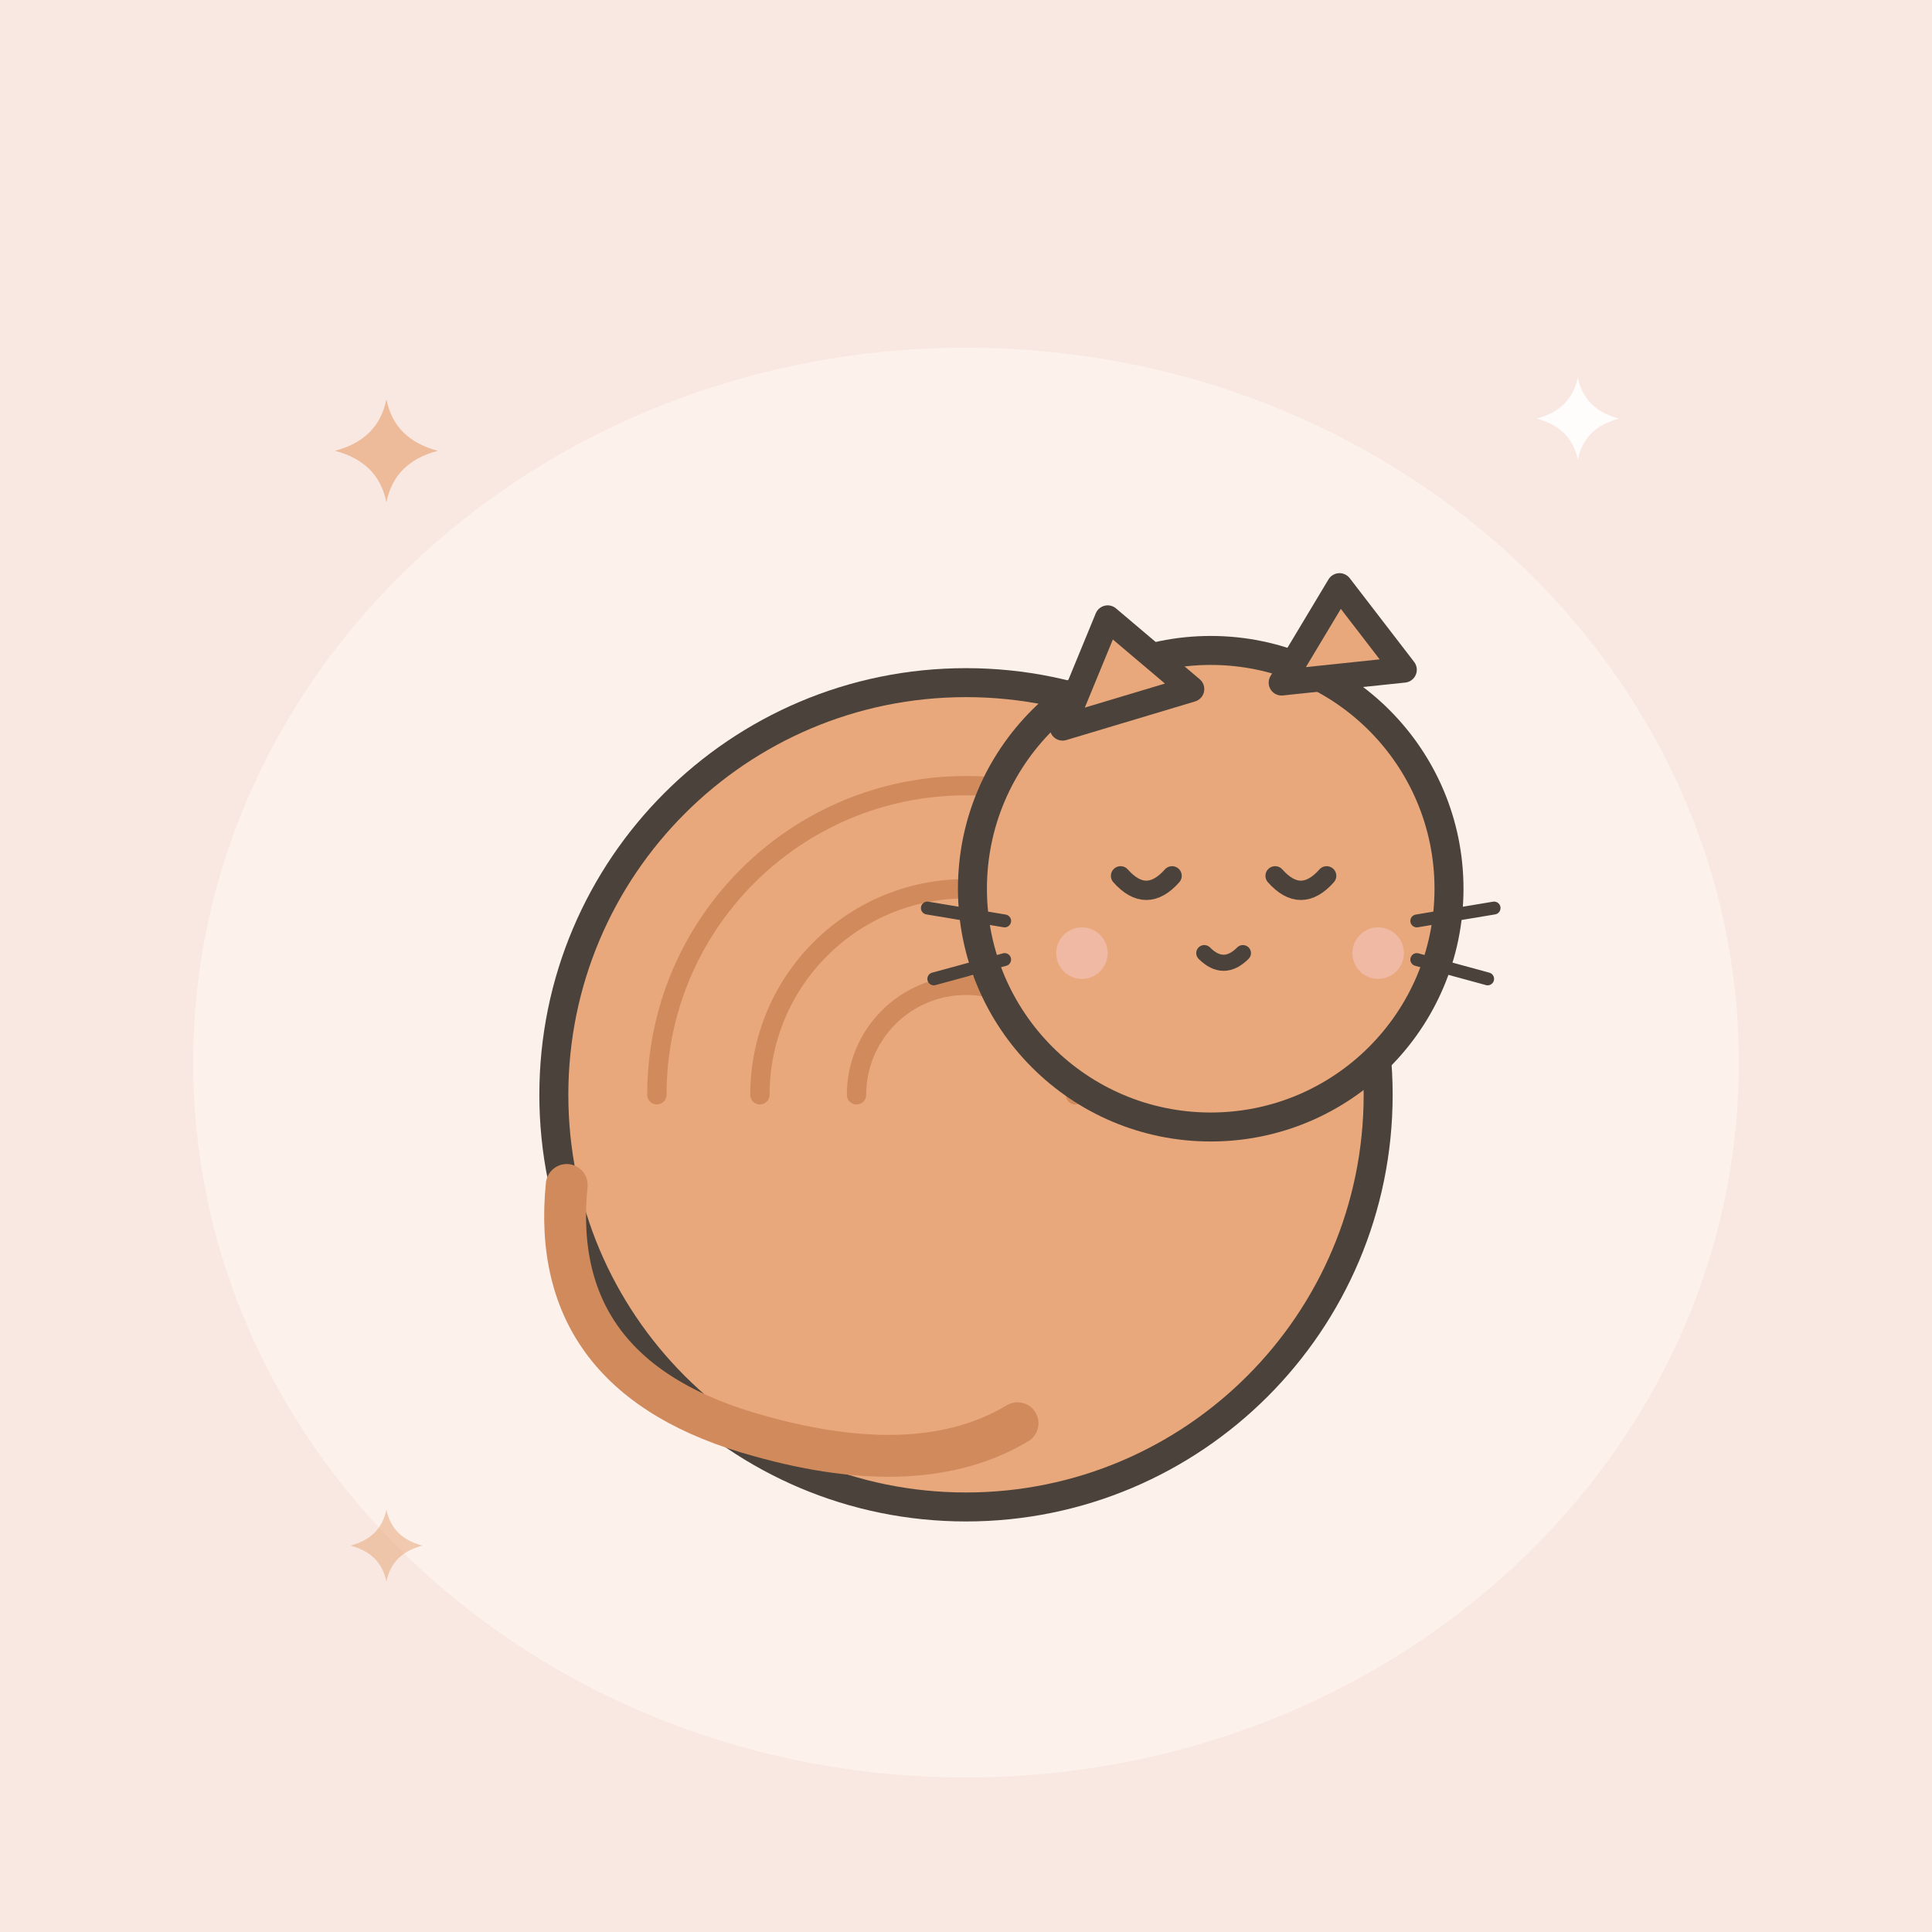
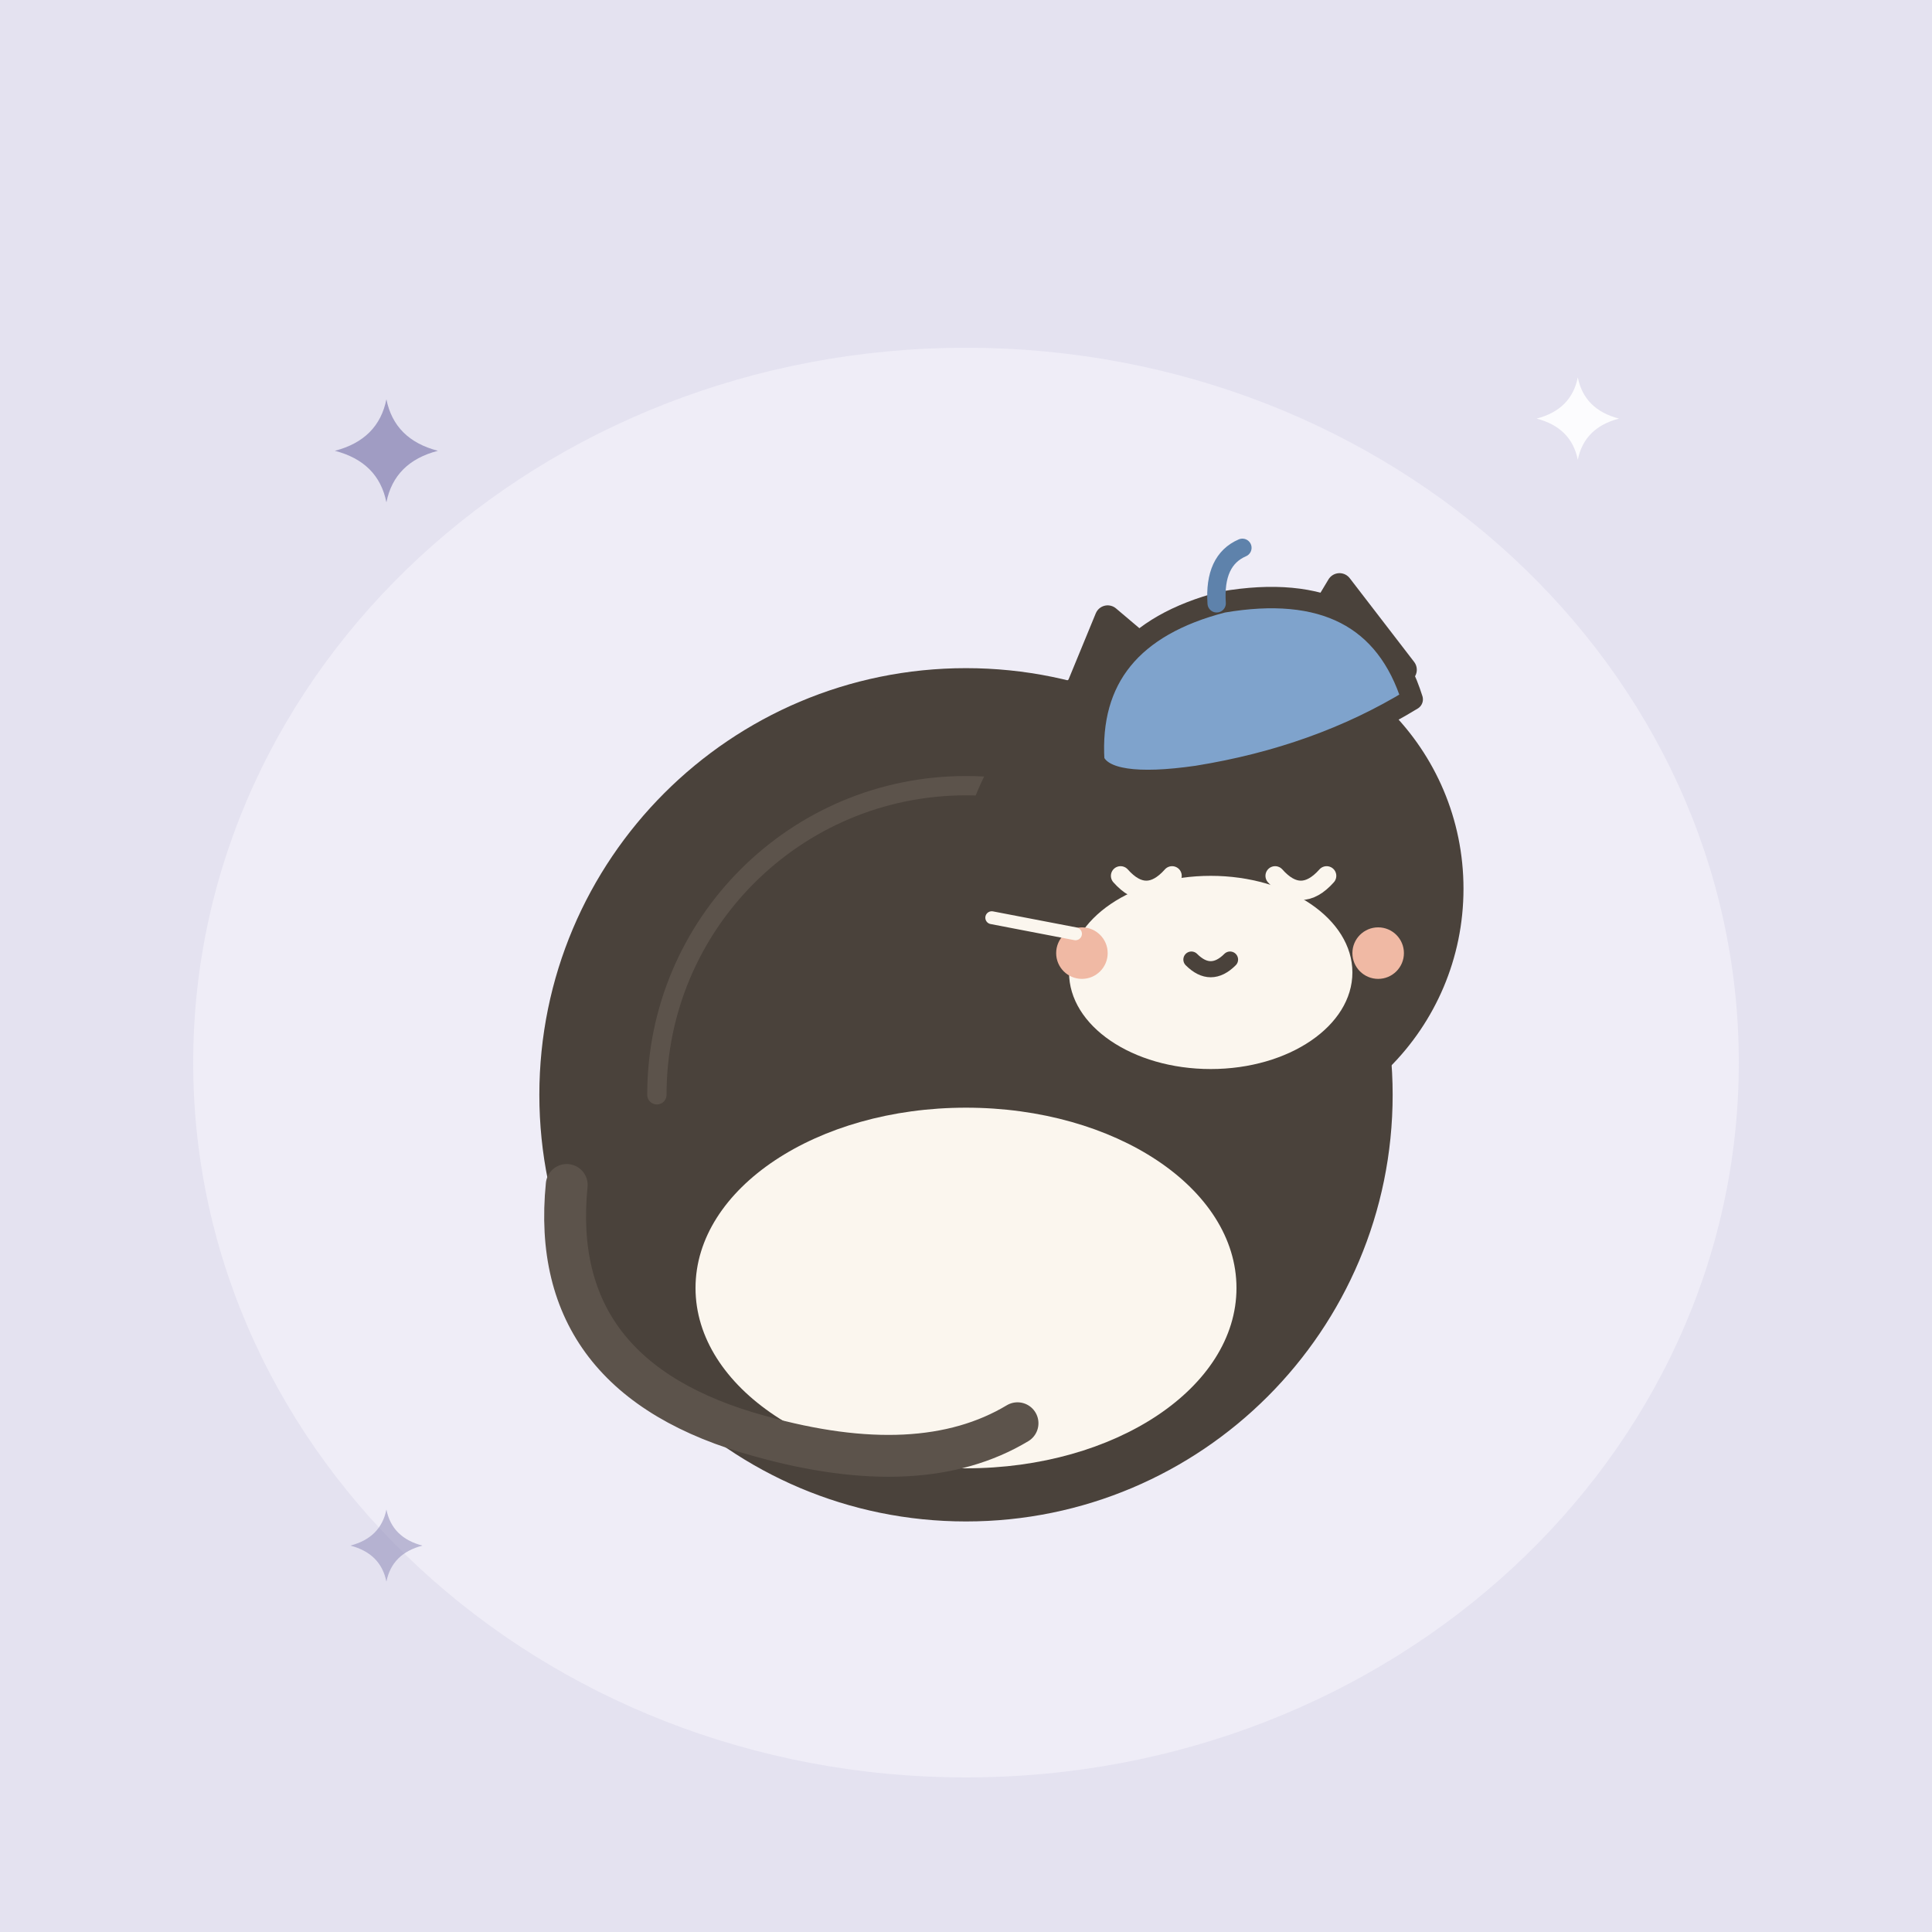
<svg xmlns="http://www.w3.org/2000/svg" viewBox="0 0 600 600" role="img">
-   <rect width="600" height="600" fill="#F9E8E2" />
-   <ellipse cx="300.0" cy="330.0" rx="240.0" ry="222.0" fill="#FDF1EC" opacity="1.0" />
-   <circle cx="300" cy="340" r="128" fill="#E8A87C" stroke="#4A423B" stroke-width="9" />
-   <path d="M204,340 a96,96 0 0 1 192,0" fill="none" stroke="#D18A5B" stroke-width="6" stroke-linecap="round" stroke-linejoin="round" />
-   <path d="M236,340 a64,64 0 0 1 128,0" fill="none" stroke="#D18A5B" stroke-width="6" stroke-linecap="round" stroke-linejoin="round" />
-   <path d="M266,340 a34,34 0 0 1 68,0" fill="none" stroke="#D18A5B" stroke-width="6" stroke-linecap="round" stroke-linejoin="round" />
-   <path d="M176,368 Q170,428 236,446 Q286,460 316,442" fill="none" stroke="#D18A5B" stroke-width="13" stroke-linecap="round" stroke-linejoin="round" />
-   <circle cx="376" cy="276" r="74" fill="#E8A87C" stroke="#4A423B" stroke-width="9" />
-   <path d="M330,226 l14,-34 l26,22 Z" fill="#E8A87C" stroke="#4A423B" stroke-width="8" stroke-linecap="round" stroke-linejoin="round" />
-   <path d="M398,212 l18,-30 l20,26 Z" fill="#E8A87C" stroke="#4A423B" stroke-width="8" stroke-linecap="round" stroke-linejoin="round" />
-   <path d="M348,272 q8,9 16,0 M396,272 q8,9 16,0" fill="none" stroke="#4A423B" stroke-width="6" stroke-linecap="round" stroke-linejoin="round" />
-   <path d="M374,296 q6,6 12,0" fill="none" stroke="#4A423B" stroke-width="5" stroke-linecap="round" stroke-linejoin="round" />
+   <rect width="600" height="600" fill="#E4E2F0" />
+   <ellipse cx="300" cy="330" rx="240" ry="222" fill="#EFEDF7" />
+   <circle cx="300" cy="340" r="128" fill="#4A423B" stroke="#4A423B" stroke-width="9" />
+   <ellipse cx="300" cy="400" rx="84" ry="56" fill="#FBF6EE" />
+   <path d="M204,340 a96,96 0 0 1 192,0" fill="none" stroke="#5C534B" stroke-width="6" stroke-linecap="round" stroke-linejoin="round" />
+   <path d="M176,368 Q170,428 236,446 Q286,460 316,442" fill="none" stroke="#5C534B" stroke-width="13" stroke-linecap="round" stroke-linejoin="round" />
+   <circle cx="376" cy="276" r="74" fill="#4A423B" stroke="#4A423B" stroke-width="9" />
+   <path d="M330,226 l14,-34 l26,22 Z" fill="#4A423B" stroke="#4A423B" stroke-width="8" stroke-linecap="round" stroke-linejoin="round" />
+   <path d="M398,212 l18,-30 l20,26 Z" fill="#4A423B" stroke="#4A423B" stroke-width="8" stroke-linecap="round" stroke-linejoin="round" />
+   <ellipse cx="376" cy="302" rx="44" ry="30" fill="#FBF6EE" />
+   <path d="M348,272 q8,9 16,0 M396,272 q8,9 16,0" fill="none" stroke="#FBF6EE" stroke-width="6" stroke-linecap="round" stroke-linejoin="round" />
+   <path d="M370,298 q6,6 12,0" fill="none" stroke="#4A423B" stroke-width="5" stroke-linecap="round" stroke-linejoin="round" />
  <circle cx="336" cy="296" r="8" fill="#F0B9A4" />
  <circle cx="428" cy="296" r="8" fill="#F0B9A4" />
-   <path d="M312,286 l-24,-4 M312,298 l-22,6" fill="none" stroke="#4A423B" stroke-width="4" stroke-linecap="round" stroke-linejoin="round" />
-   <path d="M440,286 l24,-4 M440,298 l22,6" fill="none" stroke="#4A423B" stroke-width="4" stroke-linecap="round" stroke-linejoin="round" />
-   <path transform="translate(120,140) scale(1.0)" fill="#E8A87C" opacity="0.7" d="M0,-16 Q2.5,-3.5 16,0 Q2.5,3.5 0,16 Q-2.5,3.5 -16,0 Q-2.5,-3.5 0,-16 Z" />
+   <path d="M334,290 l-26,-5" fill="none" stroke="#FBF6EE" stroke-width="4" stroke-linecap="round" stroke-linejoin="round" />
+   <path d="M338.6,226 Q344.3,188.0 388,186.1 Q435.5,188.0 439.3,227.9 Q407.0,239.3 369.0,237.4 Q340.5,235.5 338.6,226 Z" fill="#7FA3CC" stroke="#4A423B" stroke-width="6.65" stroke-linecap="round" stroke-linejoin="round" transform="rotate(-12 388 226)" />
+   <path d="M386.1,186.1 q1.9,-13.3 11.4,-15.2" fill="none" stroke="#5E82AB" stroke-width="5.7" stroke-linecap="round" stroke-linejoin="round" transform="rotate(-12 388 226)" />
+   <path transform="translate(120,140) scale(1.0)" fill="#8E8BB8" opacity="0.8" d="M0,-16 Q2.5,-3.5 16,0 Q2.5,3.5 0,16 Q-2.5,3.5 -16,0 Q-2.5,-3.5 0,-16 Z" />
  <path transform="translate(490,130) scale(0.8)" fill="#FFFFFF" opacity="0.9" d="M0,-16 Q2.5,-3.5 16,0 Q2.5,3.5 0,16 Q-2.5,3.5 -16,0 Q-2.5,-3.5 0,-16 Z" />
-   <path transform="translate(120,480) scale(0.7)" fill="#E8A87C" opacity="0.55" d="M0,-16 Q2.5,-3.5 16,0 Q2.5,3.5 0,16 Q-2.5,3.5 -16,0 Q-2.5,-3.5 0,-16 Z" />
+   <path transform="translate(120,480) scale(0.7)" fill="#8E8BB8" opacity="0.55" d="M0,-16 Q2.5,-3.5 16,0 Q2.5,3.5 0,16 Q-2.5,3.5 -16,0 Q-2.5,-3.5 0,-16 Z" />
</svg>
